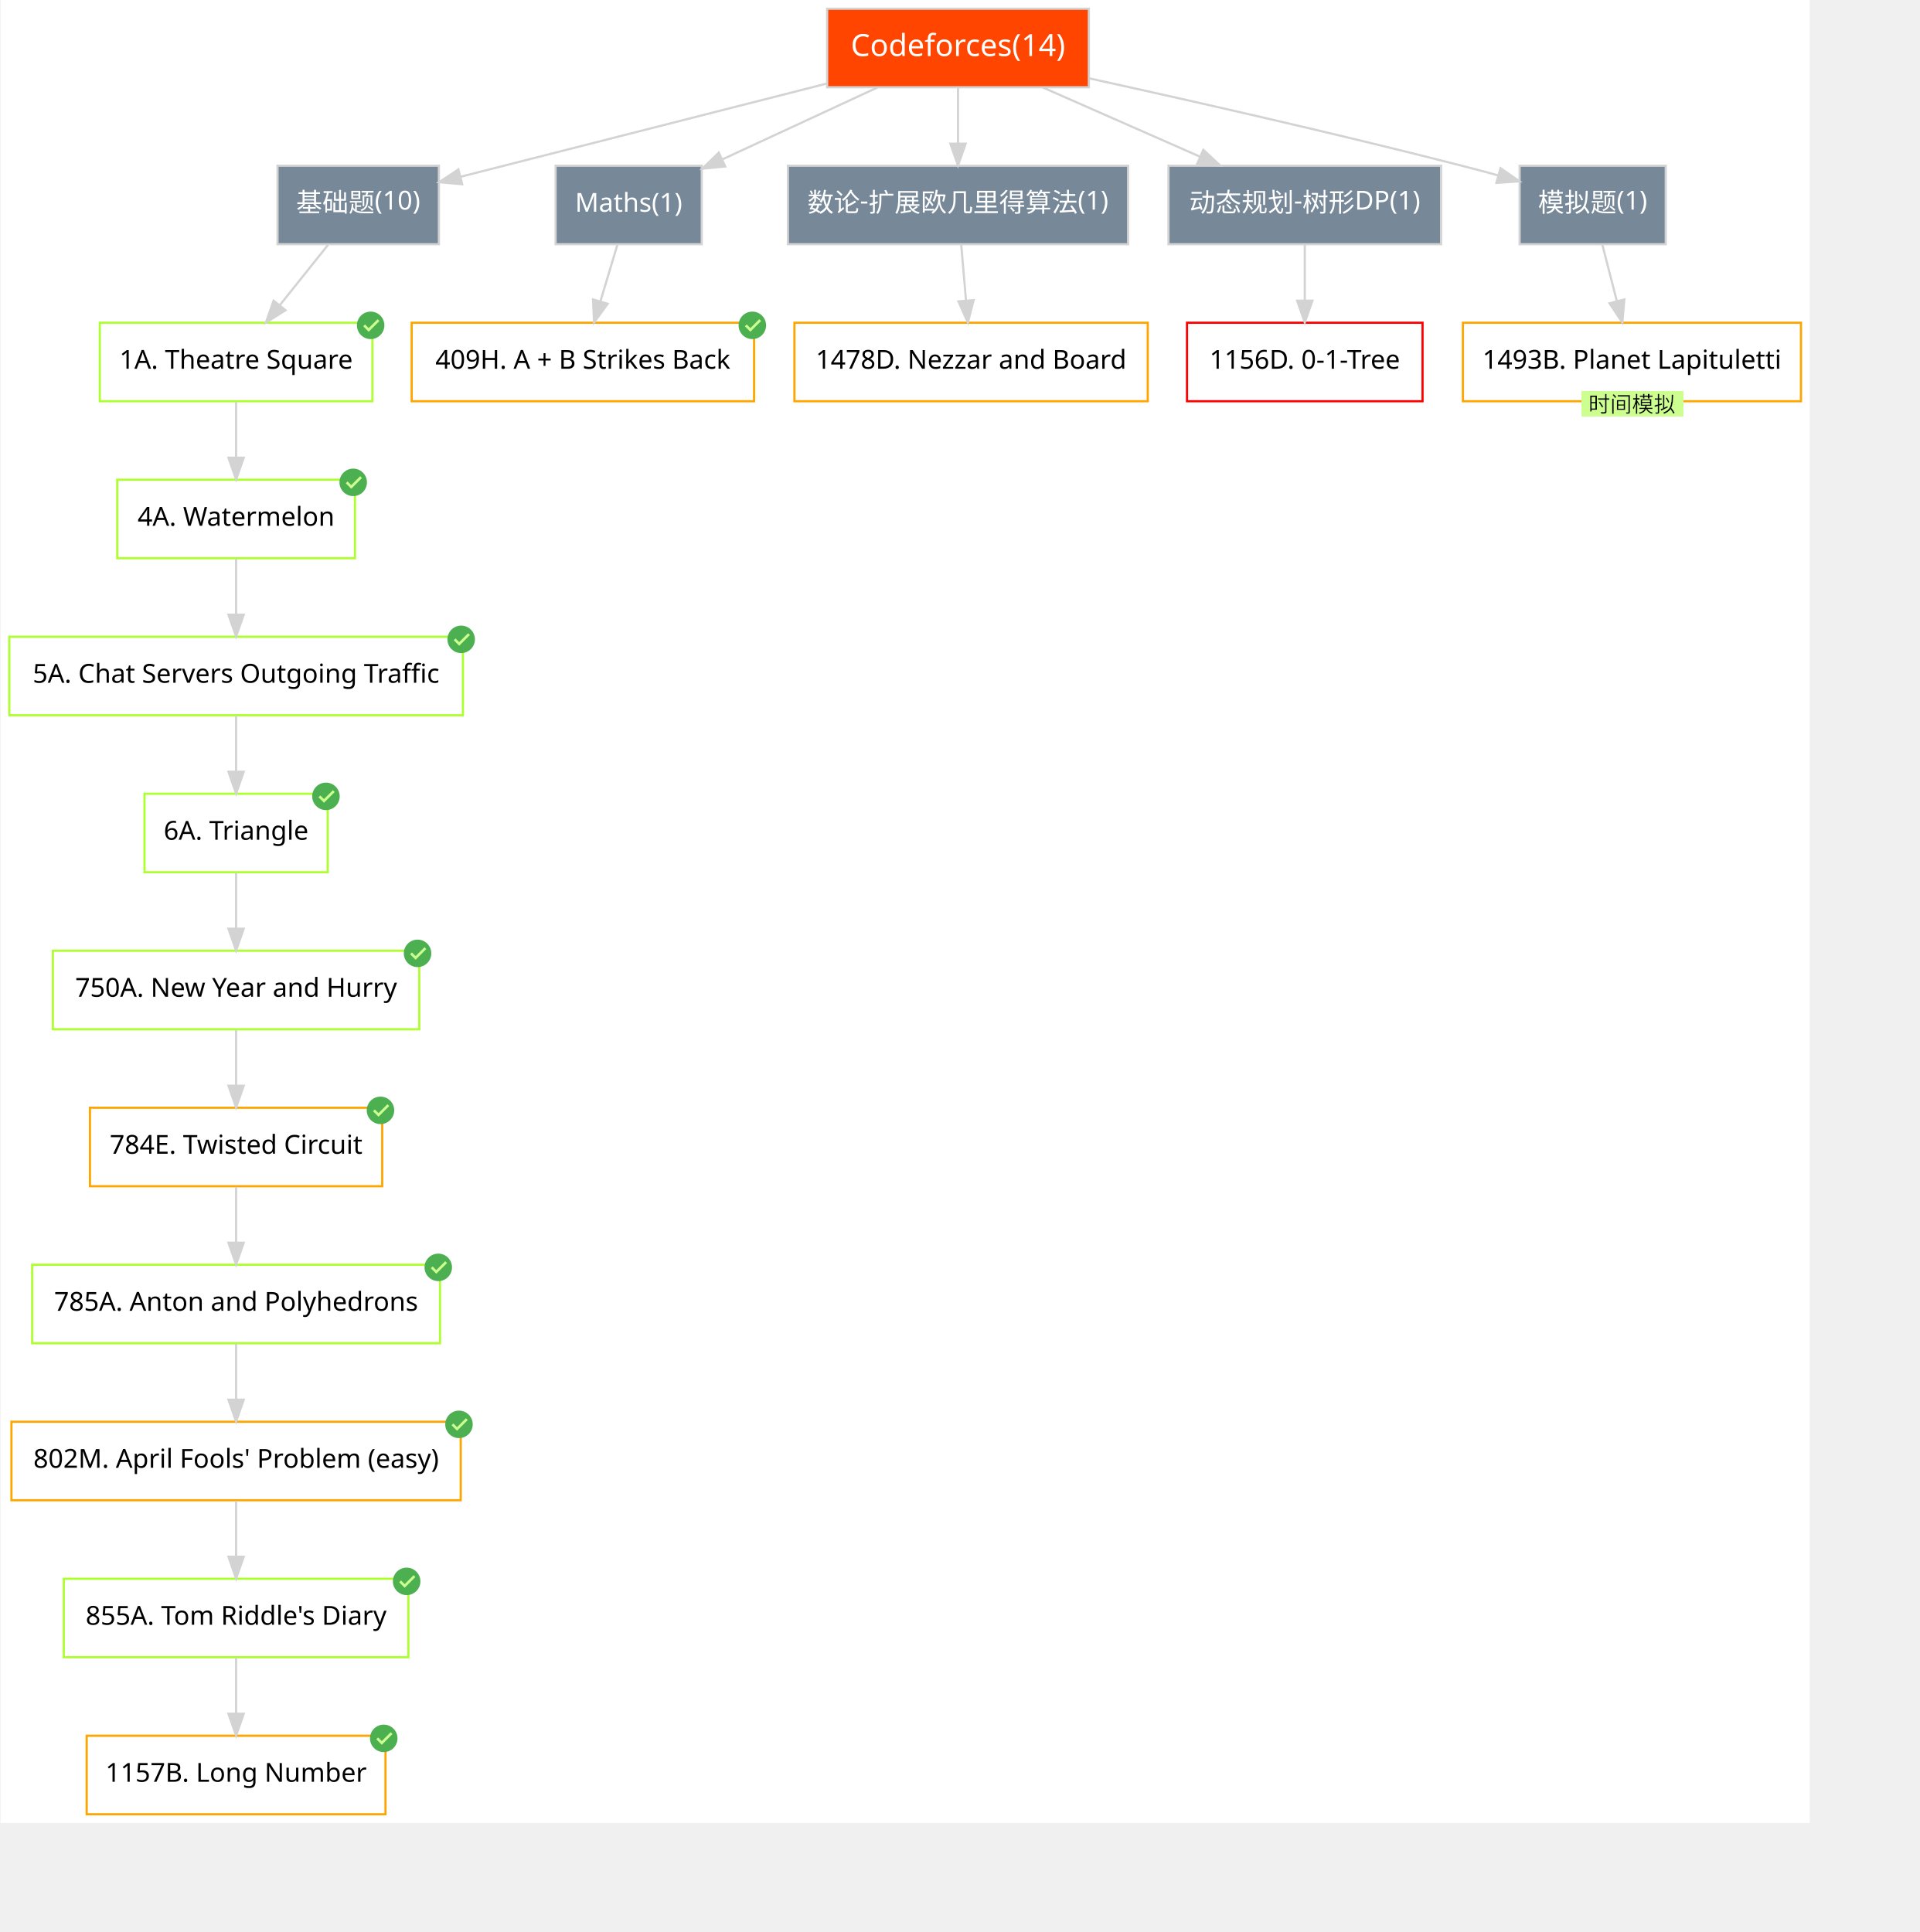
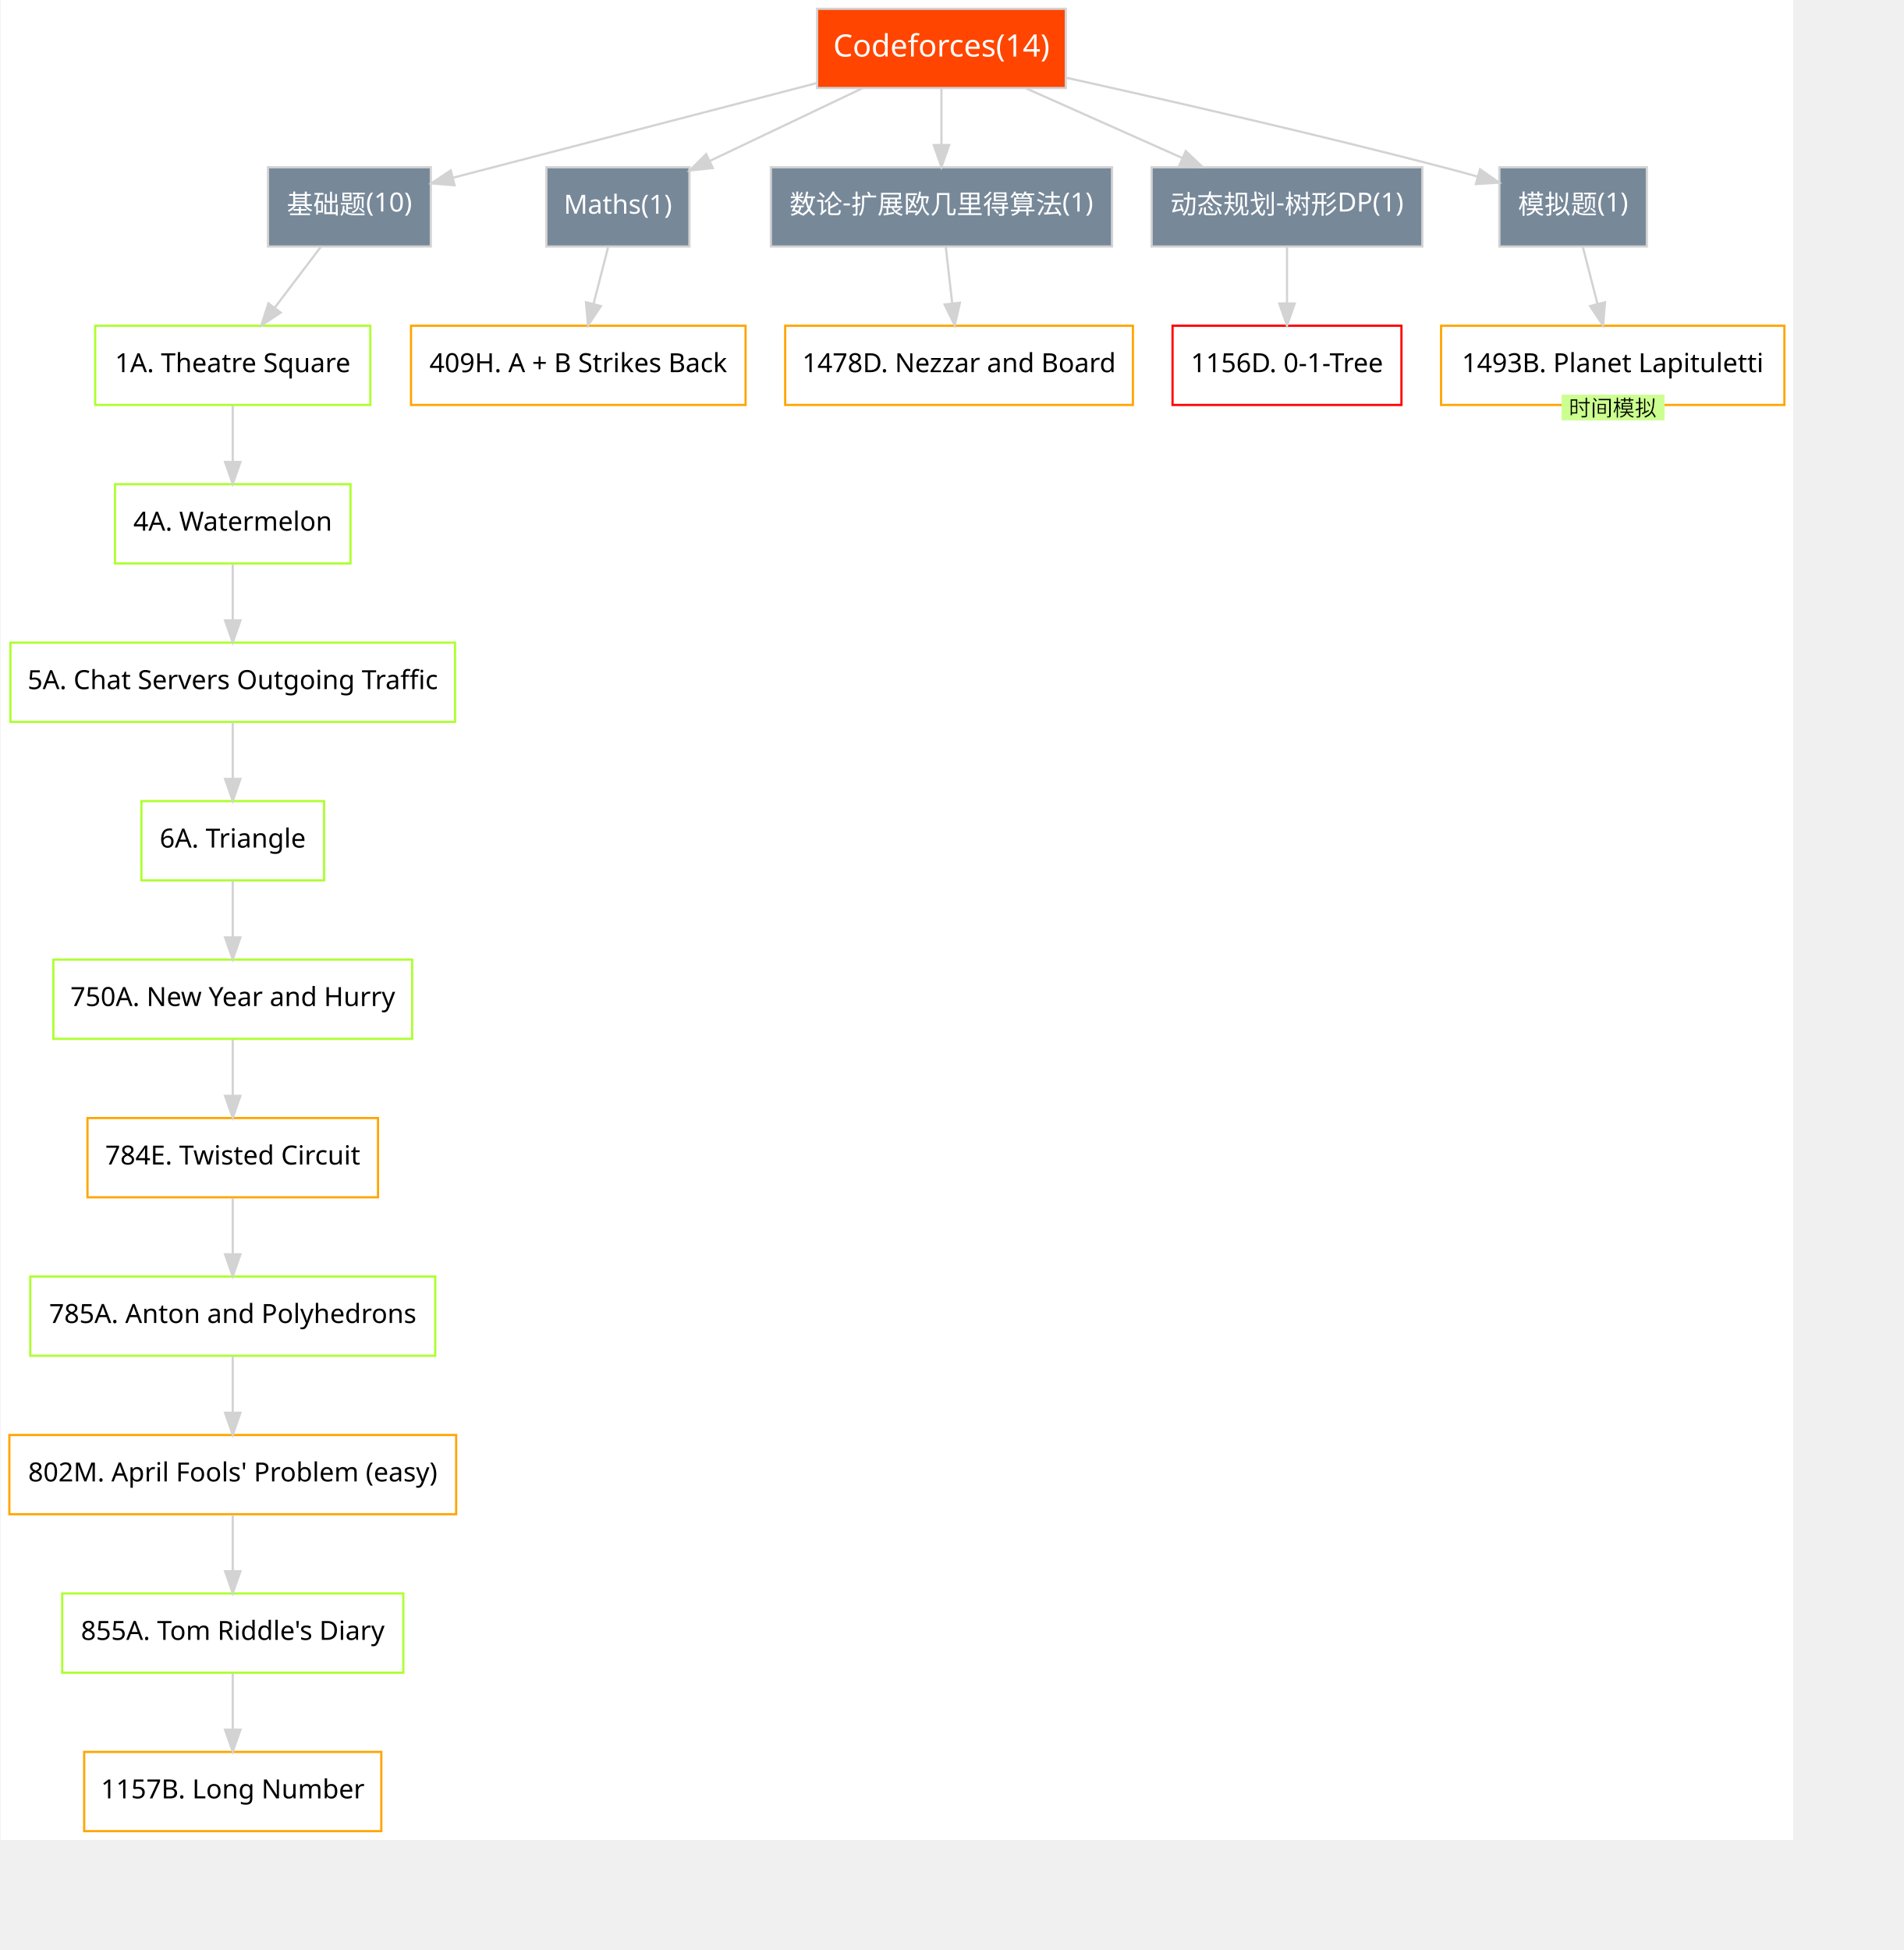
- <svg xmlns="http://www.w3.org/2000/svg" xmlns:xlink="http://www.w3.org/1999/xlink" height="886pt" viewBox="0.00 0.00 879.5 886.0" width="880pt">
+ <svg xmlns="http://www.w3.org/2000/svg" xmlns:xlink="http://www.w3.org/1999/xlink" height="886pt" viewBox="0.00 0.00 864.5 886.0" width="865pt">
  <g class="graph" id="graph0" transform="scale(1 1) rotate(0) translate(4 832)">
-     <polygon fill="white" points="-4,4 -4,-832 825.5,-832 825.5,4 -4,4" stroke="transparent" />
+     <polygon fill="white" points="-4,4 -4,-832 810.5,-832 810.5,4 -4,4" stroke="none" />
    <g class="node" id="node1">
      <g id="a_node1">
        <a target="_parent" xlink:href="https://codeforces.com/problemset" xlink:title="Codeforces(14)">
-           <polygon fill="orangered" points="495,-828 375,-828 375,-792 495,-792 495,-828" stroke="lightgrey" />
-           <text fill="white" font-family="Microsoft YaHei" font-size="14.00" text-anchor="middle" x="435" y="-806.3">
+           <polygon fill="orangered" points="480,-828 367,-828 367,-792 480,-792 480,-828" stroke="lightgrey" />
+           <text fill="white" font-family="Microsoft YaHei" font-size="14.00" text-anchor="middle" x="423.5" y="-806.3">
      Codeforces(14)
     </text>
        </a>
      </g>
    </g>
    <g class="node" id="node2">
-       <polygon fill="lightslategray" points="197,-756 123,-756 123,-720 197,-720 197,-756" stroke="lightgrey" />
-       <text fill="white" font-family="Microsoft YaHei" font-size="12.00" text-anchor="middle" x="160" y="-734.9">
+       <polygon fill="lightslategray" points="191.5,-756 117.5,-756 117.5,-720 191.5,-720 191.5,-756" stroke="lightgrey" />
+       <text fill="white" font-family="Microsoft YaHei" font-size="12.00" text-anchor="middle" x="154.5" y="-734.9">
    基础题(10)
   </text>
    </g>
    <g class="edge" id="edge1">
-       <path d="M374.99,-793.72C324.49,-780.87 253.28,-762.74 206.88,-750.93" fill="none" stroke="lightgrey" />
-       <polygon fill="lightgrey" points="207.64,-747.52 197.09,-748.44 205.92,-754.3 207.64,-747.52" stroke="lightgrey" />
+       <path d="M366.78,-794.24C317.67,-781.46 247.47,-763.19 201.45,-751.22" fill="none" stroke="lightgrey" />
+       <polygon fill="lightgrey" points="202.29,-747.82 191.73,-748.69 200.53,-754.59 202.29,-747.82" stroke="lightgrey" />
    </g>
    <g class="node" id="node13">
-       <polygon fill="lightslategray" points="317.5,-756 250.5,-756 250.5,-720 317.5,-720 317.5,-756" stroke="lightgrey" />
-       <text fill="white" font-family="Microsoft YaHei" font-size="12.00" text-anchor="middle" x="284" y="-734.9">
+       <polygon fill="lightslategray" points="309,-756 244,-756 244,-720 309,-720 309,-756" stroke="lightgrey" />
+       <text fill="white" font-family="Microsoft YaHei" font-size="12.00" text-anchor="middle" x="276.5" y="-734.9">
    Maths(1)
   </text>
    </g>
    <g class="edge" id="edge12">
-       <path d="M398.06,-791.88C376.59,-781.92 349.44,-769.34 327.01,-758.94" fill="none" stroke="lightgrey" />
-       <polygon fill="lightgrey" points="328.27,-755.66 317.72,-754.63 325.32,-762.01 328.27,-755.66" stroke="lightgrey" />
+       <path d="M387.54,-791.88C366.57,-781.89 340.02,-769.25 318.14,-758.83" fill="none" stroke="lightgrey" />
+       <polygon fill="lightgrey" points="319.61,-755.65 309.08,-754.51 316.6,-761.97 319.61,-755.65" stroke="lightgrey" />
    </g>
    <g class="node" id="node15">
-       <polygon fill="lightslategray" points="513,-756 357,-756 357,-720 513,-720 513,-756" stroke="lightgrey" />
-       <text fill="white" font-family="Microsoft YaHei" font-size="12.00" text-anchor="middle" x="435" y="-734.9">
+       <polygon fill="lightslategray" points="501,-756 346,-756 346,-720 501,-720 501,-756" stroke="lightgrey" />
+       <text fill="white" font-family="Microsoft YaHei" font-size="12.00" text-anchor="middle" x="423.5" y="-734.9">
    数论-扩展欧几里得算法(1)
   </text>
    </g>
    <g class="edge" id="edge14">
-       <path d="M435,-791.7C435,-783.98 435,-774.71 435,-766.11" fill="none" stroke="lightgrey" />
-       <polygon fill="lightgrey" points="438.5,-766.1 435,-756.1 431.5,-766.1 438.5,-766.1" stroke="lightgrey" />
+       <path d="M423.5,-791.7C423.5,-783.98 423.5,-774.71 423.5,-766.11" fill="none" stroke="lightgrey" />
+       <polygon fill="lightgrey" points="427,-766.1 423.5,-756.1 420,-766.1 427,-766.1" stroke="lightgrey" />
    </g>
    <g class="node" id="node17">
-       <polygon fill="lightslategray" points="656.5,-756 531.5,-756 531.5,-720 656.5,-720 656.5,-756" stroke="lightgrey" />
-       <text fill="white" font-family="Microsoft YaHei" font-size="12.00" text-anchor="middle" x="594" y="-734.9">
+       <polygon fill="lightslategray" points="642,-756 519,-756 519,-720 642,-720 642,-756" stroke="lightgrey" />
+       <text fill="white" font-family="Microsoft YaHei" font-size="12.00" text-anchor="middle" x="580.5" y="-734.9">
    动态规划-树形DP(1)
   </text>
    </g>
    <g class="edge" id="edge16">
-       <path d="M473.9,-791.88C495.63,-782.31 522.9,-770.3 545.96,-760.15" fill="none" stroke="lightgrey" />
-       <polygon fill="lightgrey" points="547.49,-763.3 555.23,-756.07 544.67,-756.89 547.49,-763.3" stroke="lightgrey" />
+       <path d="M461.91,-791.88C483.37,-782.31 510.3,-770.3 533.07,-760.15" fill="none" stroke="lightgrey" />
+       <polygon fill="lightgrey" points="534.51,-763.34 542.22,-756.07 531.66,-756.94 534.51,-763.34" stroke="lightgrey" />
    </g>
    <g class="node" id="node19">
-       <polygon fill="lightslategray" points="759.5,-756 692.5,-756 692.5,-720 759.5,-720 759.5,-756" stroke="lightgrey" />
-       <text fill="white" font-family="Microsoft YaHei" font-size="12.00" text-anchor="middle" x="726" y="-734.9">
+       <polygon fill="lightslategray" points="744,-756 677,-756 677,-720 744,-720 744,-756" stroke="lightgrey" />
+       <text fill="white" font-family="Microsoft YaHei" font-size="12.00" text-anchor="middle" x="710.5" y="-734.9">
    模拟题(1)
   </text>
    </g>
    <g class="edge" id="edge18">
-       <path d="M495.03,-796.1C541.77,-785.84 608.2,-770.81 666,-756 671.38,-754.62 677,-753.12 682.57,-751.59" fill="none" stroke="lightgrey" />
-       <polygon fill="lightgrey" points="683.75,-754.89 692.44,-748.83 681.87,-748.15 683.75,-754.89" stroke="lightgrey" />
+       <path d="M480.39,-796.64C526.64,-786.39 593.49,-771.09 651.5,-756 656.53,-754.69 661.78,-753.27 666.99,-751.81" fill="none" stroke="lightgrey" />
+       <polygon fill="lightgrey" points="668.22,-755.1 676.89,-749.01 666.31,-748.37 668.22,-755.1" stroke="lightgrey" />
    </g>
    <g class="node" id="node3">
      <g id="a_node3">
        <a target="_parent" xlink:href="https://codeforces.com/problemset/problem/1/A" xlink:title="1A. Theatre Square">
-           <polygon fill="none" points="166.5,-684 41.5,-684 41.5,-648 166.5,-648 166.5,-684" stroke="greenyellow" />
-           <text font-family="Microsoft YaHei" font-size="12.00" text-anchor="middle" x="104" y="-662.9">
+           <polygon fill="none" points="164,-684 39,-684 39,-648 164,-648 164,-684" stroke="greenyellow" />
+           <text font-family="Microsoft YaHei" font-size="12.00" text-anchor="middle" x="101.5" y="-662.9">
      1A. Theatre Square
     </text>
        </a>
      </g>
-       <g transform="translate(158.5, -690.0) scale(0.3)">
-         <circle cx="24" cy="24" fill="#4caf50" r="21" />
-         <polygon fill="#ccff90" points="34.6,14.6 21,28.2 15.4,22.6 12.6,25.4 21,33.8 37.4,17.4" />
-       </g>
    </g>
    <g class="edge" id="edge2">
-       <path d="M146.16,-719.7C139.51,-711.39 131.42,-701.28 124.11,-692.14" fill="none" stroke="lightgrey" />
-       <polygon fill="lightgrey" points="126.66,-689.73 117.68,-684.1 121.2,-694.1 126.66,-689.73" stroke="lightgrey" />
+       <path d="M141.4,-719.7C135.11,-711.39 127.45,-701.28 120.54,-692.14" fill="none" stroke="lightgrey" />
+       <polygon fill="lightgrey" points="123.28,-689.96 114.45,-684.1 117.7,-694.19 123.28,-689.96" stroke="lightgrey" />
    </g>
    <g class="node" id="node4">
      <g id="a_node4">
        <a target="_parent" xlink:href="https://codeforces.com/problemset/problem/4/A" xlink:title="4A. Watermelon">
-           <polygon fill="none" points="158.5,-612 49.5,-612 49.5,-576 158.5,-576 158.5,-612" stroke="greenyellow" />
-           <text font-family="Microsoft YaHei" font-size="12.00" text-anchor="middle" x="104" y="-590.9">
+           <polygon fill="none" points="155,-612 48,-612 48,-576 155,-576 155,-612" stroke="greenyellow" />
+           <text font-family="Microsoft YaHei" font-size="12.00" text-anchor="middle" x="101.5" y="-590.9">
      4A. Watermelon
     </text>
        </a>
      </g>
-       <g transform="translate(150.5, -618.0) scale(0.3)">
-         <circle cx="24" cy="24" fill="#4caf50" r="21" />
-         <polygon fill="#ccff90" points="34.6,14.6 21,28.2 15.4,22.6 12.6,25.4 21,33.8 37.4,17.4" />
-       </g>
    </g>
    <g class="edge" id="edge3">
-       <path d="M104,-647.7C104,-639.98 104,-630.71 104,-622.11" fill="none" stroke="lightgrey" />
-       <polygon fill="lightgrey" points="107.5,-622.1 104,-612.1 100.5,-622.1 107.5,-622.1" stroke="lightgrey" />
+       <path d="M101.5,-647.7C101.5,-639.98 101.5,-630.71 101.5,-622.11" fill="none" stroke="lightgrey" />
+       <polygon fill="lightgrey" points="105,-622.1 101.5,-612.1 98,-622.1 105,-622.1" stroke="lightgrey" />
    </g>
    <g class="node" id="node5">
      <g id="a_node5">
        <a target="_parent" xlink:href="https://codeforces.com/problemset/problem/5/A" xlink:title="5A. Chat Servers Outgoing Traffic">
-           <polygon fill="none" points="208,-540 0,-540 0,-504 208,-504 208,-540" stroke="greenyellow" />
-           <text font-family="Microsoft YaHei" font-size="12.00" text-anchor="middle" x="104" y="-518.9">
+           <polygon fill="none" points="202.5,-540 0.5,-540 0.5,-504 202.5,-504 202.5,-540" stroke="greenyellow" />
+           <text font-family="Microsoft YaHei" font-size="12.00" text-anchor="middle" x="101.5" y="-518.9">
      5A. Chat Servers Outgoing Traffic
     </text>
        </a>
      </g>
-       <g transform="translate(200.0, -546.0) scale(0.3)">
-         <circle cx="24" cy="24" fill="#4caf50" r="21" />
-         <polygon fill="#ccff90" points="34.6,14.6 21,28.2 15.4,22.6 12.6,25.4 21,33.8 37.4,17.4" />
-       </g>
    </g>
    <g class="edge" id="edge4">
-       <path d="M104,-575.7C104,-567.98 104,-558.71 104,-550.11" fill="none" stroke="lightgrey" />
-       <polygon fill="lightgrey" points="107.5,-550.1 104,-540.1 100.5,-550.1 107.5,-550.1" stroke="lightgrey" />
+       <path d="M101.5,-575.7C101.5,-567.98 101.5,-558.71 101.5,-550.11" fill="none" stroke="lightgrey" />
+       <polygon fill="lightgrey" points="105,-550.1 101.5,-540.1 98,-550.1 105,-550.1" stroke="lightgrey" />
    </g>
    <g class="node" id="node6">
      <g id="a_node6">
        <a target="_parent" xlink:href="https://codeforces.com/problemset/problem/6/A" xlink:title="6A. Triangle">
-           <polygon fill="none" points="146,-468 62,-468 62,-432 146,-432 146,-468" stroke="greenyellow" />
-           <text font-family="Microsoft YaHei" font-size="12.00" text-anchor="middle" x="104" y="-446.9">
+           <polygon fill="none" points="143,-468 60,-468 60,-432 143,-432 143,-468" stroke="greenyellow" />
+           <text font-family="Microsoft YaHei" font-size="12.00" text-anchor="middle" x="101.5" y="-446.9">
      6A. Triangle
     </text>
        </a>
      </g>
-       <g transform="translate(138.0, -474.0) scale(0.3)">
-         <circle cx="24" cy="24" fill="#4caf50" r="21" />
-         <polygon fill="#ccff90" points="34.6,14.6 21,28.2 15.4,22.6 12.6,25.4 21,33.8 37.4,17.4" />
-       </g>
    </g>
    <g class="edge" id="edge5">
-       <path d="M104,-503.7C104,-495.98 104,-486.71 104,-478.11" fill="none" stroke="lightgrey" />
-       <polygon fill="lightgrey" points="107.5,-478.1 104,-468.1 100.5,-478.1 107.5,-478.1" stroke="lightgrey" />
+       <path d="M101.5,-503.7C101.5,-495.98 101.5,-486.71 101.5,-478.11" fill="none" stroke="lightgrey" />
+       <polygon fill="lightgrey" points="105,-478.1 101.5,-468.1 98,-478.1 105,-478.1" stroke="lightgrey" />
    </g>
    <g class="node" id="node7">
      <g id="a_node7">
        <a target="_parent" xlink:href="https://codeforces.com/problemset/problem/750/A" xlink:title="750A. New Year and Hurry">
-           <polygon fill="none" points="188,-396 20,-396 20,-360 188,-360 188,-396" stroke="greenyellow" />
-           <text font-family="Microsoft YaHei" font-size="12.00" text-anchor="middle" x="104" y="-374.9">
+           <polygon fill="none" points="183,-396 20,-396 20,-360 183,-360 183,-396" stroke="greenyellow" />
+           <text font-family="Microsoft YaHei" font-size="12.00" text-anchor="middle" x="101.5" y="-374.9">
      750A. New Year and Hurry
     </text>
        </a>
      </g>
-       <g transform="translate(180.0, -402.0) scale(0.3)">
-         <circle cx="24" cy="24" fill="#4caf50" r="21" />
-         <polygon fill="#ccff90" points="34.6,14.6 21,28.2 15.4,22.6 12.6,25.4 21,33.8 37.4,17.4" />
-       </g>
    </g>
    <g class="edge" id="edge6">
-       <path d="M104,-431.7C104,-423.98 104,-414.71 104,-406.11" fill="none" stroke="lightgrey" />
-       <polygon fill="lightgrey" points="107.5,-406.1 104,-396.1 100.5,-406.1 107.5,-406.1" stroke="lightgrey" />
+       <path d="M101.5,-431.7C101.5,-423.98 101.5,-414.71 101.5,-406.11" fill="none" stroke="lightgrey" />
+       <polygon fill="lightgrey" points="105,-406.1 101.5,-396.1 98,-406.1 105,-406.1" stroke="lightgrey" />
    </g>
    <g class="node" id="node8">
      <g id="a_node8">
        <a target="_parent" xlink:href="https://codeforces.com/problemset/problem/784/E" xlink:title="784E. Twisted Circuit">
-           <polygon fill="none" points="171,-324 37,-324 37,-288 171,-288 171,-324" stroke="orange" />
-           <text font-family="Microsoft YaHei" font-size="12.00" text-anchor="middle" x="104" y="-302.9">
+           <polygon fill="none" points="167.5,-324 35.5,-324 35.5,-288 167.5,-288 167.5,-324" stroke="orange" />
+           <text font-family="Microsoft YaHei" font-size="12.00" text-anchor="middle" x="101.5" y="-302.9">
      784E. Twisted Circuit
     </text>
        </a>
      </g>
-       <g transform="translate(163.0, -330.0) scale(0.3)">
-         <circle cx="24" cy="24" fill="#4caf50" r="21" />
-         <polygon fill="#ccff90" points="34.6,14.6 21,28.2 15.4,22.6 12.6,25.4 21,33.8 37.4,17.4" />
-       </g>
    </g>
    <g class="edge" id="edge7">
-       <path d="M104,-359.7C104,-351.98 104,-342.71 104,-334.11" fill="none" stroke="lightgrey" />
-       <polygon fill="lightgrey" points="107.5,-334.1 104,-324.1 100.5,-334.1 107.5,-334.1" stroke="lightgrey" />
+       <path d="M101.5,-359.7C101.5,-351.98 101.5,-342.71 101.5,-334.11" fill="none" stroke="lightgrey" />
+       <polygon fill="lightgrey" points="105,-334.1 101.5,-324.1 98,-334.1 105,-334.1" stroke="lightgrey" />
    </g>
    <g class="node" id="node9">
      <g id="a_node9">
        <a target="_parent" xlink:href="https://codeforces.com/problemset/problem/785/A" xlink:title="785A. Anton and Polyhedrons">
-           <polygon fill="none" points="197.5,-252 10.5,-252 10.5,-216 197.5,-216 197.5,-252" stroke="greenyellow" />
-           <text font-family="Microsoft YaHei" font-size="12.00" text-anchor="middle" x="104" y="-230.9">
+           <polygon fill="none" points="193.5,-252 9.5,-252 9.5,-216 193.5,-216 193.5,-252" stroke="greenyellow" />
+           <text font-family="Microsoft YaHei" font-size="12.00" text-anchor="middle" x="101.5" y="-230.9">
      785A. Anton and Polyhedrons
     </text>
        </a>
      </g>
-       <g transform="translate(189.5, -258.0) scale(0.3)">
-         <circle cx="24" cy="24" fill="#4caf50" r="21" />
-         <polygon fill="#ccff90" points="34.6,14.6 21,28.2 15.4,22.6 12.6,25.4 21,33.8 37.4,17.4" />
-       </g>
    </g>
    <g class="edge" id="edge8">
-       <path d="M104,-287.7C104,-279.98 104,-270.71 104,-262.11" fill="none" stroke="lightgrey" />
-       <polygon fill="lightgrey" points="107.5,-262.1 104,-252.1 100.5,-262.1 107.5,-262.1" stroke="lightgrey" />
+       <path d="M101.5,-287.7C101.5,-279.98 101.5,-270.71 101.5,-262.11" fill="none" stroke="lightgrey" />
+       <polygon fill="lightgrey" points="105,-262.1 101.5,-252.1 98,-262.1 105,-262.1" stroke="lightgrey" />
    </g>
    <g class="node" id="node10">
      <g id="a_node10">
        <a target="_parent" xlink:href="https://codeforces.com/problemset/problem/802/M" xlink:title="802M. April Fools' Problem (easy)">
-           <polygon fill="none" points="207,-180 1,-180 1,-144 207,-144 207,-180" stroke="orange" />
-           <text font-family="Microsoft YaHei" font-size="12.00" text-anchor="middle" x="104" y="-158.9">
+           <polygon fill="none" points="203,-180 0,-180 0,-144 203,-144 203,-180" stroke="orange" />
+           <text font-family="Microsoft YaHei" font-size="12.00" text-anchor="middle" x="101.5" y="-158.9">
      802M. April Fools' Problem (easy)
     </text>
        </a>
      </g>
-       <g transform="translate(199.0, -186.0) scale(0.3)">
-         <circle cx="24" cy="24" fill="#4caf50" r="21" />
-         <polygon fill="#ccff90" points="34.6,14.6 21,28.2 15.4,22.6 12.6,25.4 21,33.8 37.4,17.4" />
-       </g>
    </g>
    <g class="edge" id="edge9">
-       <path d="M104,-215.7C104,-207.98 104,-198.71 104,-190.11" fill="none" stroke="lightgrey" />
-       <polygon fill="lightgrey" points="107.5,-190.1 104,-180.1 100.5,-190.1 107.5,-190.1" stroke="lightgrey" />
+       <path d="M101.5,-215.7C101.5,-207.98 101.5,-198.71 101.5,-190.11" fill="none" stroke="lightgrey" />
+       <polygon fill="lightgrey" points="105,-190.1 101.5,-180.1 98,-190.1 105,-190.1" stroke="lightgrey" />
    </g>
    <g class="node" id="node11">
      <g id="a_node11">
        <a target="_parent" xlink:href="https://codeforces.com/problemset/problem/855/A" xlink:title="855A. Tom Riddle's Diary">
-           <polygon fill="none" points="183,-108 25,-108 25,-72 183,-72 183,-108" stroke="greenyellow" />
-           <text font-family="Microsoft YaHei" font-size="12.00" text-anchor="middle" x="104" y="-86.9">
+           <polygon fill="none" points="179,-108 24,-108 24,-72 179,-72 179,-108" stroke="greenyellow" />
+           <text font-family="Microsoft YaHei" font-size="12.00" text-anchor="middle" x="101.5" y="-86.9">
      855A. Tom Riddle's Diary
     </text>
        </a>
      </g>
-       <g transform="translate(175.0, -114.0) scale(0.3)">
-         <circle cx="24" cy="24" fill="#4caf50" r="21" />
-         <polygon fill="#ccff90" points="34.6,14.6 21,28.2 15.4,22.6 12.6,25.4 21,33.8 37.4,17.4" />
-       </g>
    </g>
    <g class="edge" id="edge10">
-       <path d="M104,-143.7C104,-135.98 104,-126.71 104,-118.11" fill="none" stroke="lightgrey" />
-       <polygon fill="lightgrey" points="107.5,-118.1 104,-108.1 100.5,-118.1 107.5,-118.1" stroke="lightgrey" />
+       <path d="M101.5,-143.7C101.5,-135.98 101.5,-126.71 101.5,-118.11" fill="none" stroke="lightgrey" />
+       <polygon fill="lightgrey" points="105,-118.1 101.5,-108.1 98,-118.1 105,-118.1" stroke="lightgrey" />
    </g>
    <g class="node" id="node12">
      <g id="a_node12">
        <a target="_parent" xlink:href="https://codeforces.com/problemset/problem/1157/B" xlink:title="1157B. Long Number">
-           <polygon fill="none" points="172.5,-36 35.5,-36 35.5,0 172.5,0 172.5,-36" stroke="orange" />
-           <text font-family="Microsoft YaHei" font-size="12.00" text-anchor="middle" x="104" y="-14.9">
+           <polygon fill="none" points="169,-36 34,-36 34,0 169,0 169,-36" stroke="orange" />
+           <text font-family="Microsoft YaHei" font-size="12.00" text-anchor="middle" x="101.5" y="-14.9">
      1157B. Long Number
     </text>
        </a>
      </g>
-       <g transform="translate(164.5, -42.0) scale(0.3)">
-         <circle cx="24" cy="24" fill="#4caf50" r="21" />
-         <polygon fill="#ccff90" points="34.6,14.6 21,28.2 15.4,22.6 12.6,25.4 21,33.8 37.4,17.4" />
-       </g>
    </g>
    <g class="edge" id="edge11">
-       <path d="M104,-71.7C104,-63.98 104,-54.71 104,-46.11" fill="none" stroke="lightgrey" />
-       <polygon fill="lightgrey" points="107.5,-46.1 104,-36.1 100.5,-46.1 107.5,-46.1" stroke="lightgrey" />
+       <path d="M101.5,-71.7C101.5,-63.98 101.5,-54.71 101.5,-46.11" fill="none" stroke="lightgrey" />
+       <polygon fill="lightgrey" points="105,-46.1 101.5,-36.1 98,-46.1 105,-46.1" stroke="lightgrey" />
    </g>
    <g class="node" id="node14">
      <g id="a_node14">
        <a target="_parent" xlink:href="https://codeforces.com/problemset/problem/409/H" xlink:title="409H. A + B Strikes Back">
-           <polygon fill="none" points="341.5,-684 184.5,-684 184.5,-648 341.5,-648 341.5,-684" stroke="orange" />
-           <text font-family="Microsoft YaHei" font-size="12.00" text-anchor="middle" x="263" y="-662.9">
+           <polygon fill="none" points="334.5,-684 182.5,-684 182.5,-648 334.5,-648 334.5,-684" stroke="orange" />
+           <text font-family="Microsoft YaHei" font-size="12.00" text-anchor="middle" x="258.5" y="-662.9">
      409H. A + B Strikes Back
     </text>
        </a>
      </g>
-       <g transform="translate(333.5, -690.0) scale(0.3)">
-         <circle cx="24" cy="24" fill="#4caf50" r="21" />
-         <polygon fill="#ccff90" points="34.6,14.6 21,28.2 15.4,22.6 12.6,25.4 21,33.8 37.4,17.4" />
-       </g>
    </g>
    <g class="edge" id="edge13">
-       <path d="M278.81,-719.7C276.47,-711.9 273.65,-702.51 271.05,-693.83" fill="none" stroke="lightgrey" />
-       <polygon fill="lightgrey" points="274.36,-692.68 268.13,-684.1 267.65,-694.69 274.36,-692.68" stroke="lightgrey" />
+       <path d="M272.05,-719.7C270.05,-711.9 267.63,-702.51 265.4,-693.83" fill="none" stroke="lightgrey" />
+       <polygon fill="lightgrey" points="268.78,-692.92 262.9,-684.1 262,-694.66 268.78,-692.92" stroke="lightgrey" />
    </g>
    <g class="node" id="node16">
      <g id="a_node16">
        <a target="_parent" xlink:href="https://codeforces.com/problemset/problem/1477/A" xlink:title="1478D. Nezzar and Board">
-           <polygon fill="none" points="522,-684 360,-684 360,-648 522,-648 522,-684" stroke="orange" />
-           <text font-family="Microsoft YaHei" font-size="12.00" text-anchor="middle" x="441" y="-662.9">
+           <polygon fill="none" points="510.5,-684 352.5,-684 352.5,-648 510.5,-648 510.5,-684" stroke="orange" />
+           <text font-family="Microsoft YaHei" font-size="12.00" text-anchor="middle" x="431.5" y="-662.9">
      1478D. Nezzar and Board
     </text>
        </a>
      </g>
    </g>
    <g class="edge" id="edge15">
-       <path d="M436.48,-719.7C437.14,-711.98 437.94,-702.71 438.68,-694.11" fill="none" stroke="lightgrey" />
-       <polygon fill="lightgrey" points="442.17,-694.37 439.53,-684.1 435.19,-693.77 442.17,-694.37" stroke="lightgrey" />
+       <path d="M425.48,-719.7C426.36,-711.98 427.42,-702.71 428.4,-694.11" fill="none" stroke="lightgrey" />
+       <polygon fill="lightgrey" points="431.89,-694.44 429.55,-684.1 424.93,-693.64 431.89,-694.44" stroke="lightgrey" />
    </g>
    <g class="node" id="node18">
      <g id="a_node18">
        <a target="_parent" xlink:href="https://codeforces.com/problemset/problem/1156/D" xlink:title="1156D. 0-1-Tree">
-           <polygon fill="none" points="648,-684 540,-684 540,-648 648,-648 648,-684" stroke="red" />
-           <text font-family="Microsoft YaHei" font-size="12.00" text-anchor="middle" x="594" y="-662.9">
+           <polygon fill="none" points="632.5,-684 528.5,-684 528.5,-648 632.5,-648 632.5,-684" stroke="red" />
+           <text font-family="Microsoft YaHei" font-size="12.00" text-anchor="middle" x="580.5" y="-662.9">
      1156D. 0-1-Tree
     </text>
        </a>
      </g>
    </g>
    <g class="edge" id="edge17">
-       <path d="M594,-719.7C594,-711.98 594,-702.71 594,-694.11" fill="none" stroke="lightgrey" />
-       <polygon fill="lightgrey" points="597.5,-694.1 594,-684.1 590.5,-694.1 597.5,-694.1" stroke="lightgrey" />
+       <path d="M580.5,-719.7C580.5,-711.98 580.5,-702.71 580.5,-694.11" fill="none" stroke="lightgrey" />
+       <polygon fill="lightgrey" points="584,-694.1 580.5,-684.1 577,-694.1 584,-694.1" stroke="lightgrey" />
    </g>
    <g class="node" id="node20">
      <g id="a_node20">
        <a target="_parent" xlink:href="https://codeforces.com/problemset/problem/1493/B" xlink:title="1493B. Planet Lapituletti">
-           <polygon fill="none" points="821.5,-684 666.5,-684 666.5,-648 821.5,-648 821.5,-684" stroke="orange" />
-           <text font-family="Microsoft YaHei" font-size="12.00" text-anchor="middle" x="744" y="-662.9">
+           <polygon fill="none" points="806.5,-684 650.5,-684 650.5,-648 806.5,-648 806.5,-684" stroke="orange" />
+           <text font-family="Microsoft YaHei" font-size="12.00" text-anchor="middle" x="728.5" y="-662.9">
      1493B. Planet Lapituletti
     </text>
        </a>
      </g>
    </g>
    <g class="edge" id="edge19">
-       <path d="M730.45,-719.7C732.45,-711.9 734.87,-702.51 737.1,-693.83" fill="none" stroke="lightgrey" />
-       <polygon fill="lightgrey" points="740.5,-694.66 739.6,-684.1 733.72,-692.92 740.5,-694.66" stroke="lightgrey" />
+       <path d="M714.95,-719.7C716.95,-711.9 719.37,-702.51 721.6,-693.83" fill="none" stroke="lightgrey" />
+       <polygon fill="lightgrey" points="725,-694.66 724.1,-684.1 718.22,-692.92 725,-694.66" stroke="lightgrey" />
    </g>
    <g class="key">
      <defs>
        <filter height="1.2" id="solid" width="1.2" x="-0.1" y="-0.1">
          <feFlood flood-color="#ccff90" result="bg" />
          <feMerge>
            <feMergeNode in="bg" />
            <feMergeNode in="SourceGraphic" />
          </feMerge>
        </filter>
      </defs>
-       <text filter="url(#solid)" font-family="Microsoft YaHei" font-size="10.00" text-anchor="middle" x="744.0" y="-643.0">
+       <text filter="url(#solid)" font-family="Microsoft YaHei" font-size="10.00" text-anchor="middle" x="728.5" y="-643.0">
    时间模拟
   </text>
    </g>
  </g>
</svg>
